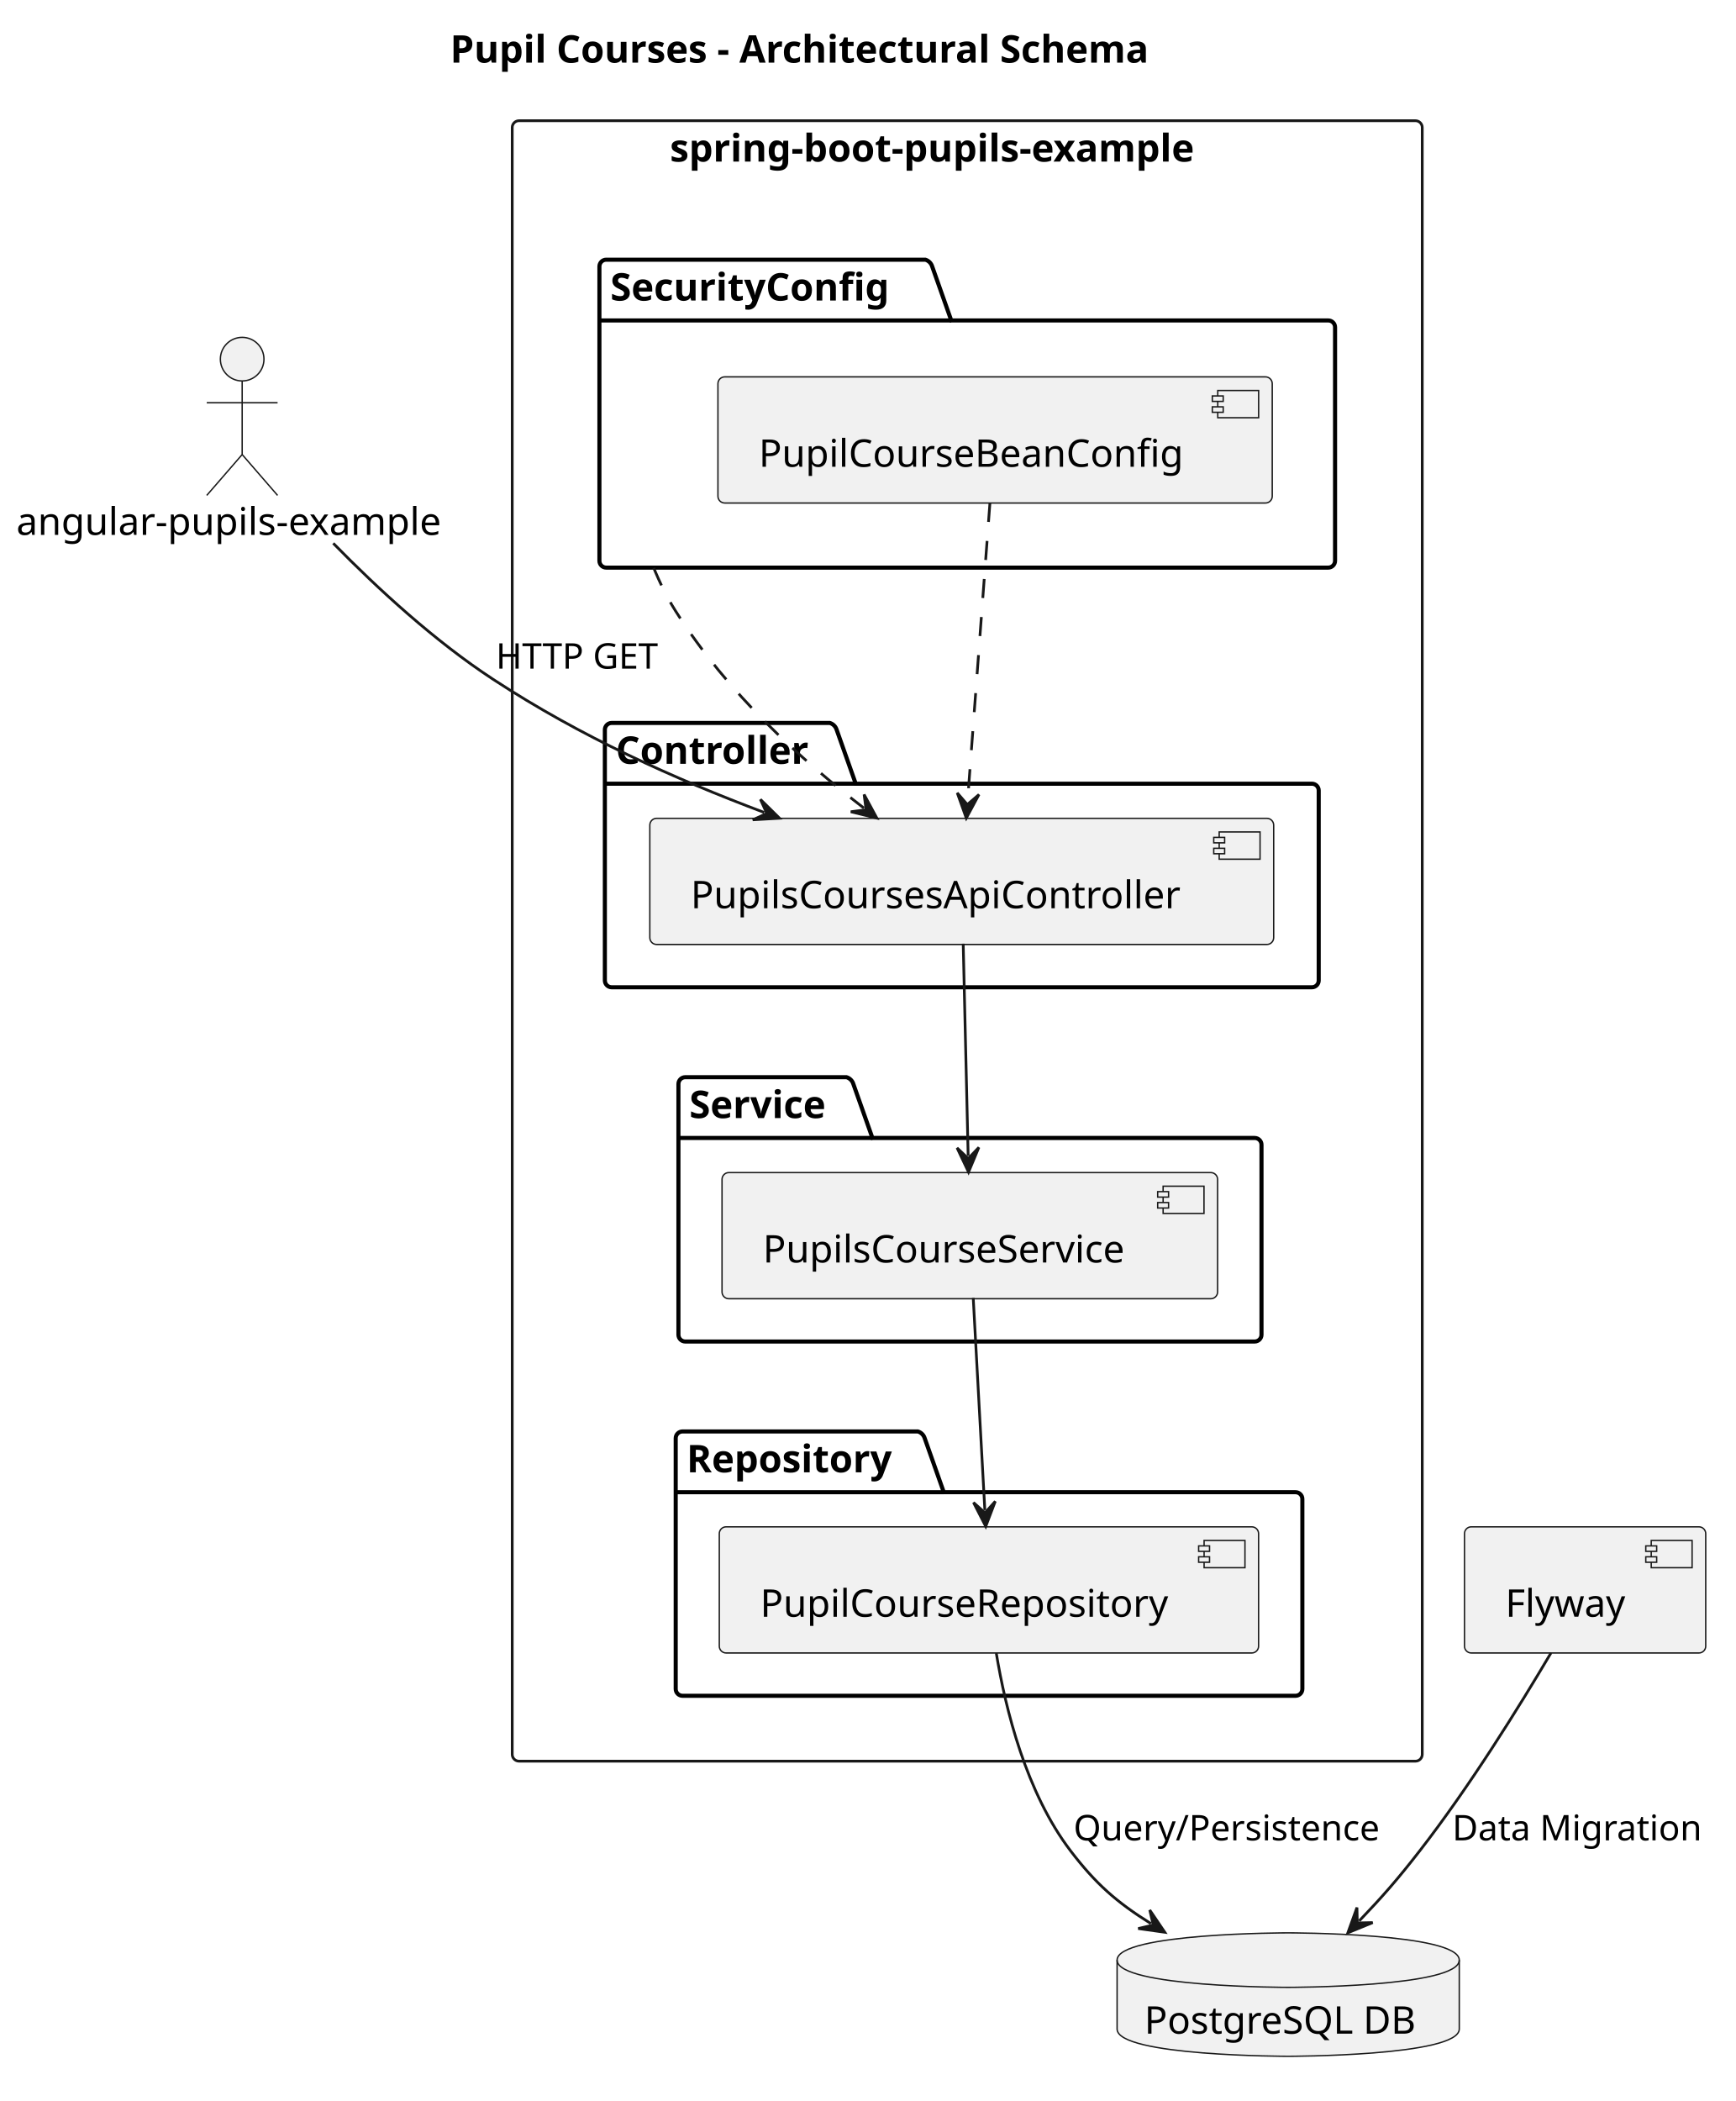
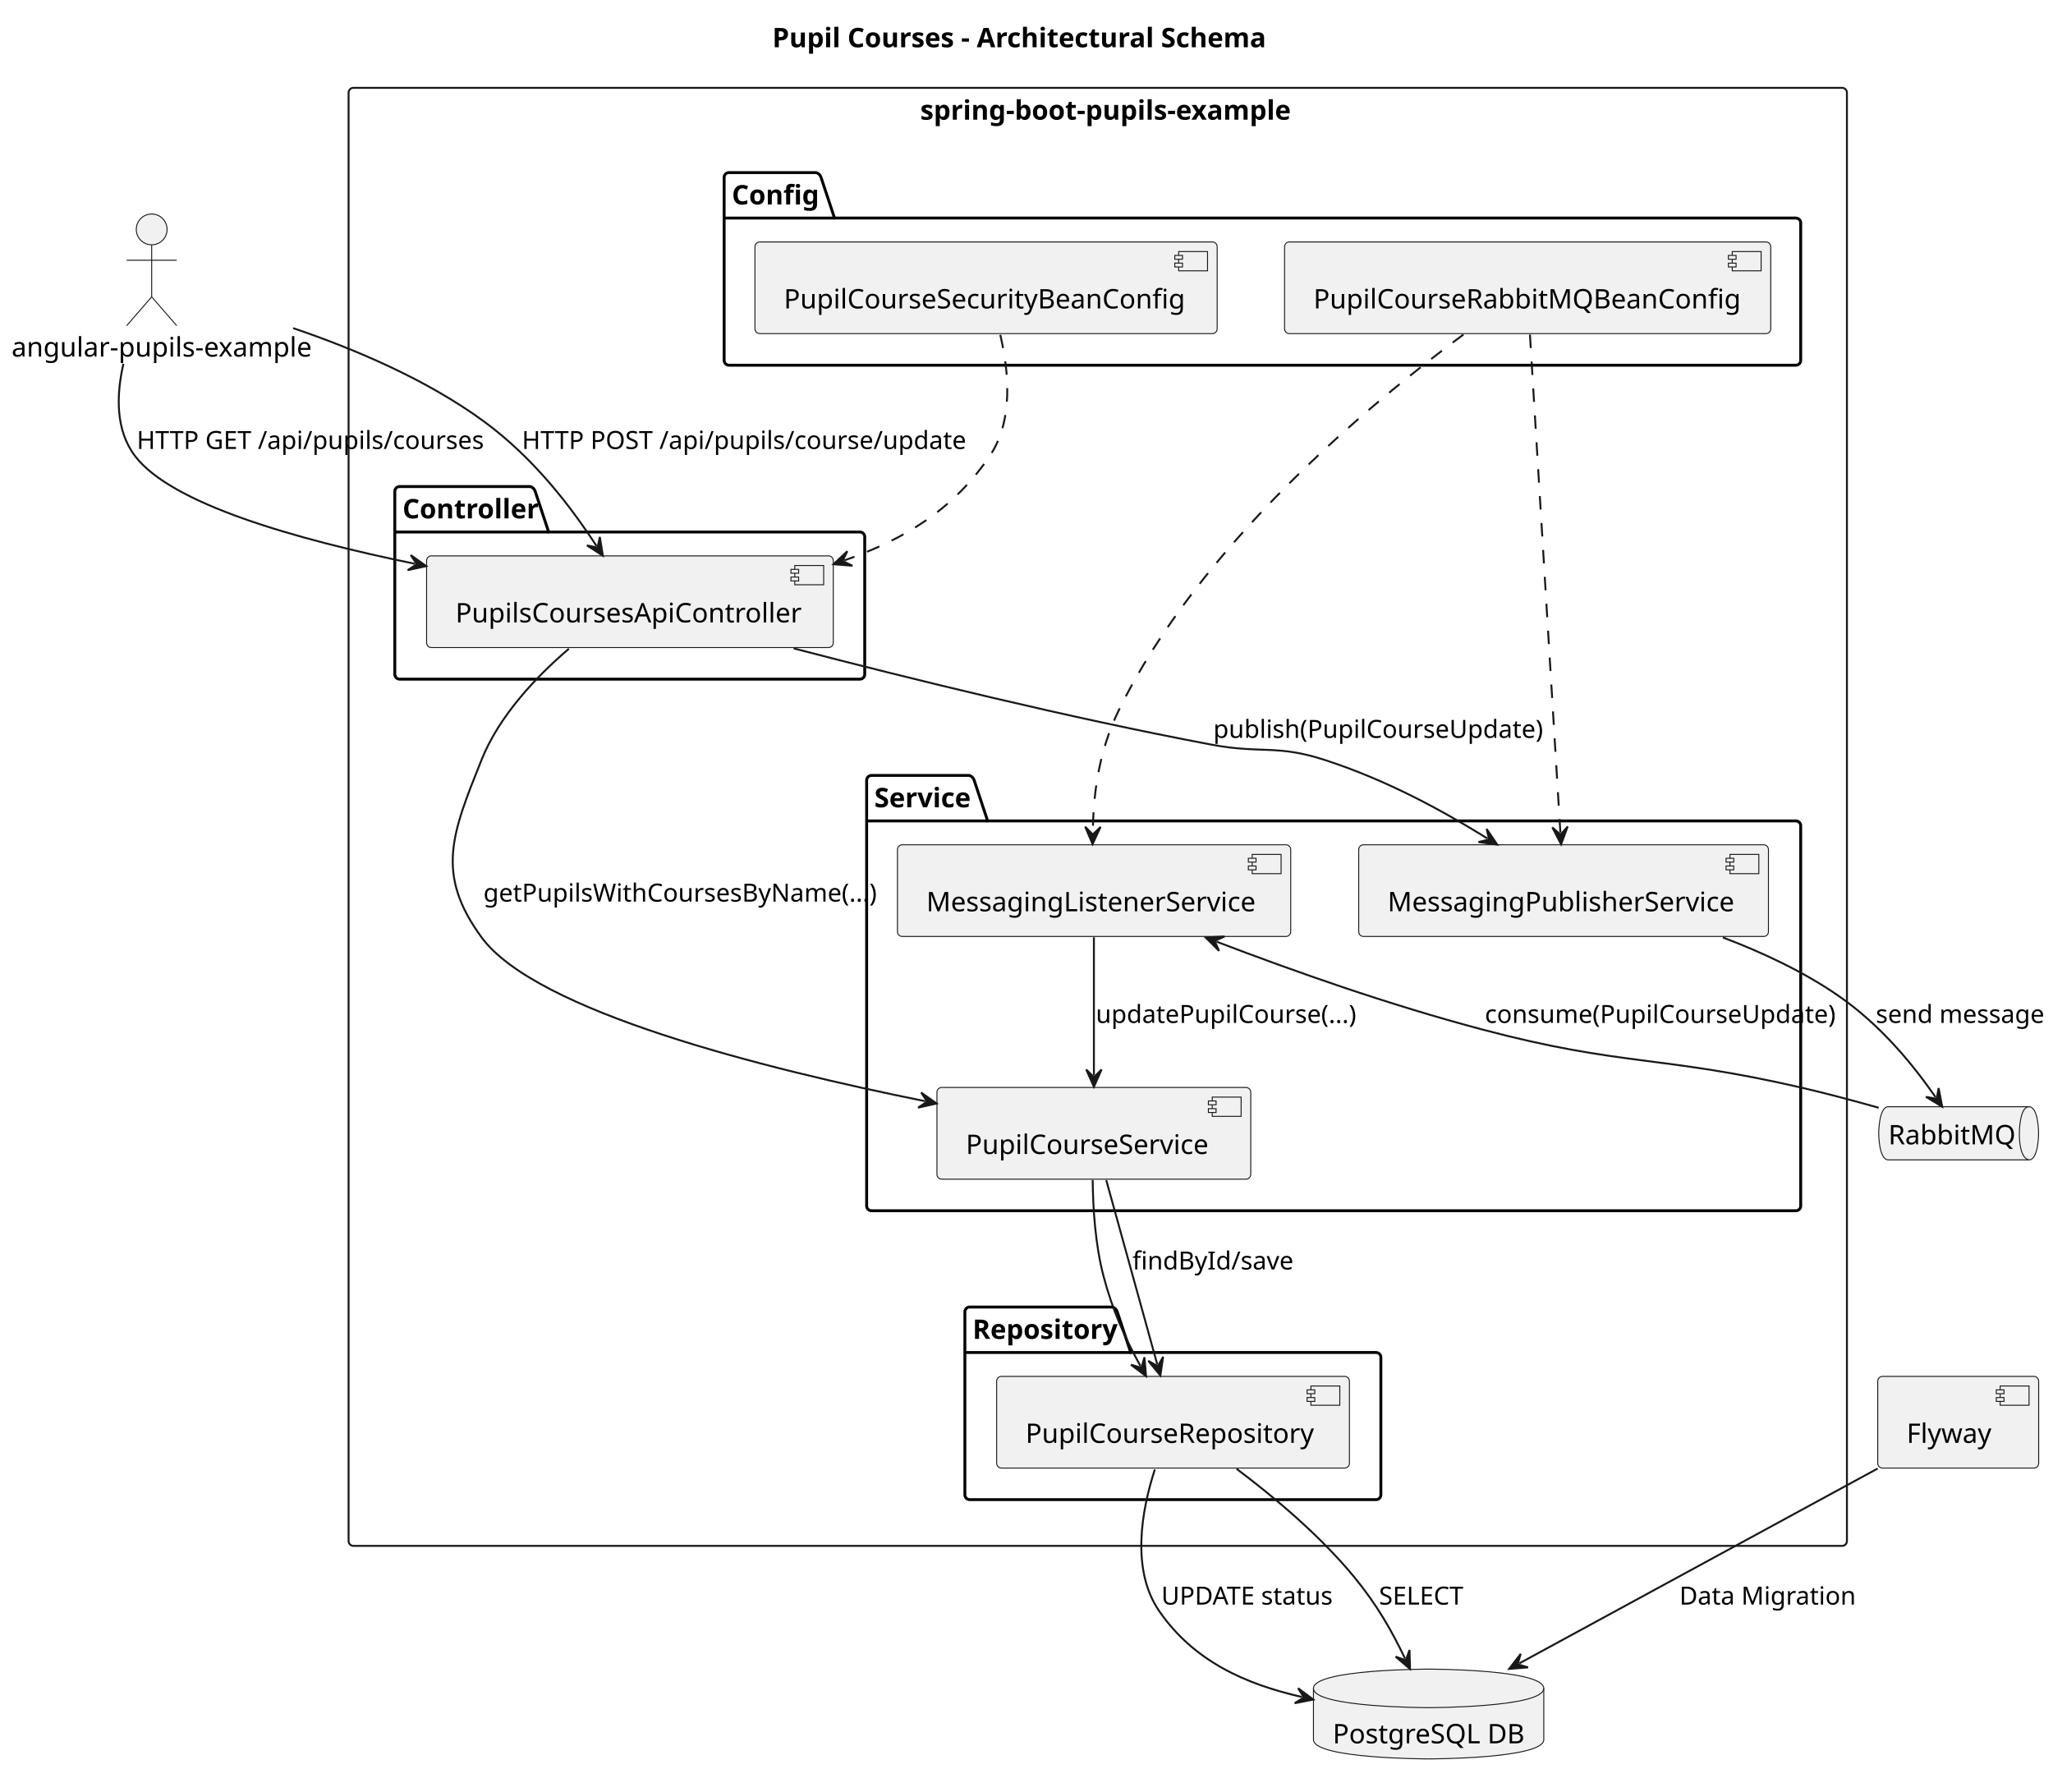
- <svg xmlns="http://www.w3.org/2000/svg" contentStyleType="text/css" data-diagram-type="DESCRIPTION" height="771px" preserveAspectRatio="none" style="width:637px;height:771px;background:#FFFFFF;" version="1.1" viewBox="0 0 637 771" width="637px" zoomAndPan="magnify">
+ <svg xmlns="http://www.w3.org/2000/svg" contentStyleType="text/css" data-diagram-type="DESCRIPTION" height="930px" preserveAspectRatio="none" style="width:1066px;height:930px;background:#FFFFFF;" version="1.1" viewBox="0 0 1066 930" width="1066px" zoomAndPan="magnify">
  <defs />
  <g>
    <g class="title" data-source-line="1">
-       <text fill="#000000" font-family="sans-serif" font-size="14" font-weight="bold" lengthAdjust="spacing" textLength="293.057" x="165.204" y="22.995">Pupil Courses - Architectural Schema</text>
+       <text fill="#000000" font-family="sans-serif" font-size="14" font-weight="bold" lengthAdjust="spacing" textLength="250.517" x="401.017" y="24.533">Pupil Courses - Architectural Schema</text>
    </g>
-     <g class="cluster" data-entity="spring-boot-pupils-example" data-source-line="5" data-uid="ent0003" id="cluster_spring-boot-pupils-example">
-       <rect fill="none" height="602" rx="2.5" ry="2.5" style="stroke:#181818;stroke-width:1;" width="334" x="188" y="44.297" />
-       <text fill="#000000" font-family="sans-serif" font-size="14" font-weight="bold" lengthAdjust="spacing" textLength="218.244" x="245.878" y="59.292">spring-boot-pupils-example</text>
+     <g class="cluster" data-qualified-name="spring-boot-pupils-example" data-source-line="5" id="ent0003">
+       <rect fill="none" height="757" rx="2.5" ry="2.5" style="stroke:#181818;stroke-width:1;" width="778" x="181" y="45.609" />
+       <text fill="#000000" font-family="sans-serif" font-size="14" font-weight="bold" lengthAdjust="spacing" textLength="184.338" x="477.831" y="62.143">spring-boot-pupils-example</text>
    </g>
-     <g class="cluster" data-entity="Controller" data-source-line="7" data-uid="ent0004" id="cluster_Controller">
-       <path d="M224.5,265.297 L304.571,265.297 A3.75,3.75 0 0 1 307.071,267.797 L314.071,287.594 L481.5,287.594 A2.5,2.5 0 0 1 484,290.094 L484,359.797 A2.5,2.5 0 0 1 481.5,362.297 L224.5,362.297 A2.5,2.5 0 0 1 222,359.797 L222,267.797 A2.5,2.5 0 0 1 224.5,265.297" fill="none" style="stroke:#000000;stroke-width:1.5;" />
-       <line style="stroke:#000000;stroke-width:1.5;" x1="222" x2="314.071" y1="287.594" y2="287.594" />
-       <text fill="#000000" font-family="sans-serif" font-size="14" font-weight="bold" lengthAdjust="spacing" textLength="79.071" x="226" y="280.292">Controller</text>
+     <g class="cluster" data-qualified-name="spring-boot-pupils-example.Controller" data-source-line="7" id="ent0004">
+       <path d="M207.5,252.609 L275.39,252.609 A3.75,3.75 0 0 1 277.89,255.109 L284.89,276.219 L446.5,276.219 A2.5,2.5 0 0 1 449,278.719 L449,350.109 A2.5,2.5 0 0 1 446.5,352.609 L207.5,352.609 A2.5,2.5 0 0 1 205,350.109 L205,255.109 A2.5,2.5 0 0 1 207.5,252.609" fill="none" style="stroke:#000000;stroke-width:1.5;" />
+       <line style="stroke:#000000;stroke-width:1.5;" x1="205" x2="284.89" y1="276.219" y2="276.219" />
+       <text fill="#000000" font-family="sans-serif" font-size="14" font-weight="bold" lengthAdjust="spacing" textLength="66.89" x="209" y="269.143">Controller</text>
    </g>
-     <g class="cluster" data-entity="Service" data-source-line="11" data-uid="ent0006" id="cluster_Service">
-       <path d="M251.5,395.297 L310.701,395.297 A3.75,3.75 0 0 1 313.201,397.797 L320.201,417.594 L460.5,417.594 A2.5,2.5 0 0 1 463,420.094 L463,489.797 A2.5,2.5 0 0 1 460.5,492.297 L251.5,492.297 A2.5,2.5 0 0 1 249,489.797 L249,397.797 A2.5,2.5 0 0 1 251.5,395.297" fill="none" style="stroke:#000000;stroke-width:1.5;" />
-       <line style="stroke:#000000;stroke-width:1.5;" x1="249" x2="320.201" y1="417.594" y2="417.594" />
-       <text fill="#000000" font-family="sans-serif" font-size="14" font-weight="bold" lengthAdjust="spacing" textLength="58.201" x="253" y="410.292">Service</text>
+     <g class="cluster" data-qualified-name="spring-boot-pupils-example.Service" data-source-line="11" id="ent0006">
+       <path d="M452.5,402.609 L503.32,402.609 A3.75,3.75 0 0 1 505.82,405.109 L512.82,426.219 L932.5,426.219 A2.5,2.5 0 0 1 935,428.719 L935,626.109 A2.5,2.5 0 0 1 932.5,628.609 L452.5,628.609 A2.5,2.5 0 0 1 450,626.109 L450,405.109 A2.5,2.5 0 0 1 452.5,402.609" fill="none" style="stroke:#000000;stroke-width:1.5;" />
+       <line style="stroke:#000000;stroke-width:1.5;" x1="450" x2="512.82" y1="426.219" y2="426.219" />
+       <text fill="#000000" font-family="sans-serif" font-size="14" font-weight="bold" lengthAdjust="spacing" textLength="49.82" x="454" y="419.143">Service</text>
    </g>
-     <g class="cluster" data-entity="Repository" data-source-line="15" data-uid="ent0008" id="cluster_Repository">
-       <path d="M250.5,525.297 L336.888,525.297 A3.75,3.75 0 0 1 339.388,527.797 L346.388,547.594 L475.5,547.594 A2.5,2.5 0 0 1 478,550.094 L478,619.797 A2.5,2.5 0 0 1 475.5,622.297 L250.5,622.297 A2.5,2.5 0 0 1 248,619.797 L248,527.797 A2.5,2.5 0 0 1 250.5,525.297" fill="none" style="stroke:#000000;stroke-width:1.5;" />
-       <line style="stroke:#000000;stroke-width:1.5;" x1="248" x2="346.388" y1="547.594" y2="547.594" />
-       <text fill="#000000" font-family="sans-serif" font-size="14" font-weight="bold" lengthAdjust="spacing" textLength="85.388" x="252" y="540.292">Repository</text>
+     <g class="cluster" data-qualified-name="spring-boot-pupils-example.Repository" data-source-line="17" id="ent0010">
+       <path d="M503.5,678.609 L577.624,678.609 A3.75,3.75 0 0 1 580.124,681.109 L587.124,702.219 L714.5,702.219 A2.5,2.5 0 0 1 717,704.719 L717,776.109 A2.5,2.5 0 0 1 714.5,778.609 L503.5,778.609 A2.5,2.5 0 0 1 501,776.109 L501,681.109 A2.5,2.5 0 0 1 503.5,678.609" fill="none" style="stroke:#000000;stroke-width:1.5;" />
+       <line style="stroke:#000000;stroke-width:1.5;" x1="501" x2="587.124" y1="702.219" y2="702.219" />
+       <text fill="#000000" font-family="sans-serif" font-size="14" font-weight="bold" lengthAdjust="spacing" textLength="73.124" x="505" y="695.143">Repository</text>
    </g>
-     <g class="cluster" data-entity="SecurityConfig" data-source-line="19" data-uid="ent0010" id="cluster_SecurityConfig">
-       <path d="M222.5,95.297 L339.636,95.297 A3.75,3.75 0 0 1 342.136,97.797 L349.136,117.594 L487.5,117.594 A2.5,2.5 0 0 1 490,120.094 L490,205.797 A2.5,2.5 0 0 1 487.5,208.297 L222.5,208.297 A2.5,2.5 0 0 1 220,205.797 L220,97.797 A2.5,2.5 0 0 1 222.5,95.297" fill="none" style="stroke:#000000;stroke-width:1.5;" />
-       <line style="stroke:#000000;stroke-width:1.5;" x1="220" x2="349.136" y1="117.594" y2="117.594" />
-       <text fill="#000000" font-family="sans-serif" font-size="14" font-weight="bold" lengthAdjust="spacing" textLength="116.136" x="224" y="110.292">SecurityConfig</text>
+     <g class="cluster" data-qualified-name="spring-boot-pupils-example.Config" data-source-line="21" id="ent0012">
+       <path d="M378.5,89.609 L423.817,89.609 A3.75,3.75 0 0 1 426.317,92.109 L433.317,113.219 L932.5,113.219 A2.5,2.5 0 0 1 935,115.719 L935,187.109 A2.5,2.5 0 0 1 932.5,189.609 L378.5,189.609 A2.5,2.5 0 0 1 376,187.109 L376,92.109 A2.5,2.5 0 0 1 378.5,89.609" fill="none" style="stroke:#000000;stroke-width:1.5;" />
+       <line style="stroke:#000000;stroke-width:1.5;" x1="376" x2="433.317" y1="113.219" y2="113.219" />
+       <text fill="#000000" font-family="sans-serif" font-size="14" font-weight="bold" lengthAdjust="spacing" textLength="44.317" x="380" y="106.143">Config</text>
    </g>
-     <g class="entity" data-entity="PupilsCoursesApiController" data-source-line="8" data-uid="ent0005" id="entity_PupilsCoursesApiController">
-       <rect fill="#F1F1F1" height="46.297" rx="2.5" ry="2.5" style="stroke:#181818;stroke-width:0.5;" width="228.973" x="238.5" y="300.297" />
-       <rect fill="#F1F1F1" height="10" style="stroke:#181818;stroke-width:0.5;" width="15" x="447.473" y="305.297" />
-       <rect fill="#F1F1F1" height="2" style="stroke:#181818;stroke-width:0.5;" width="4" x="445.473" y="307.297" />
-       <rect fill="#F1F1F1" height="2" style="stroke:#181818;stroke-width:0.5;" width="4" x="445.473" y="311.297" />
-       <text fill="#000000" font-family="sans-serif" font-size="14" lengthAdjust="spacing" textLength="188.973" x="253.5" y="333.292">PupilsCoursesApiController</text>
+     <g class="entity" data-qualified-name="spring-boot-pupils-example.Controller.PupilsCoursesApiController" data-source-line="8" id="ent0005">
+       <rect fill="#F1F1F1" height="47.609" rx="2.5" ry="2.5" style="stroke:#181818;stroke-width:0.5;" width="211.185" x="221.5" y="288.609" />
+       <rect fill="#F1F1F1" height="10" style="stroke:#181818;stroke-width:0.5;" width="15" x="412.685" y="293.609" />
+       <rect fill="#F1F1F1" height="2" style="stroke:#181818;stroke-width:0.5;" width="4" x="410.685" y="295.609" />
+       <rect fill="#F1F1F1" height="2" style="stroke:#181818;stroke-width:0.5;" width="4" x="410.685" y="299.609" />
+       <text fill="#000000" font-family="sans-serif" font-size="14" lengthAdjust="spacing" textLength="171.185" x="236.5" y="323.143">PupilsCoursesApiController</text>
    </g>
-     <g class="entity" data-entity="PupilsCourseService" data-source-line="12" data-uid="ent0007" id="entity_PupilsCourseService">
-       <rect fill="#F1F1F1" height="46.297" rx="2.5" ry="2.5" style="stroke:#181818;stroke-width:0.5;" width="181.894" x="265" y="430.297" />
-       <rect fill="#F1F1F1" height="10" style="stroke:#181818;stroke-width:0.5;" width="15" x="426.894" y="435.297" />
-       <rect fill="#F1F1F1" height="2" style="stroke:#181818;stroke-width:0.5;" width="4" x="424.894" y="437.297" />
-       <rect fill="#F1F1F1" height="2" style="stroke:#181818;stroke-width:0.5;" width="4" x="424.894" y="441.297" />
-       <text fill="#000000" font-family="sans-serif" font-size="14" lengthAdjust="spacing" textLength="141.894" x="280" y="463.292">PupilsCourseService</text>
+     <g class="entity" data-qualified-name="spring-boot-pupils-example.Service.PupilCourseService" data-source-line="12" id="ent0007">
+       <rect fill="#F1F1F1" height="47.609" rx="2.5" ry="2.5" style="stroke:#181818;stroke-width:0.5;" width="162.944" x="486.5" y="564.609" />
+       <rect fill="#F1F1F1" height="10" style="stroke:#181818;stroke-width:0.5;" width="15" x="629.444" y="569.609" />
+       <rect fill="#F1F1F1" height="2" style="stroke:#181818;stroke-width:0.5;" width="4" x="627.444" y="571.609" />
+       <rect fill="#F1F1F1" height="2" style="stroke:#181818;stroke-width:0.5;" width="4" x="627.444" y="575.609" />
+       <text fill="#000000" font-family="sans-serif" font-size="14" lengthAdjust="spacing" textLength="122.944" x="501.5" y="599.143">PupilCourseService</text>
    </g>
-     <g class="entity" data-entity="PupilCourseRepository" data-source-line="16" data-uid="ent0009" id="entity_PupilCourseRepository">
-       <rect fill="#F1F1F1" height="46.297" rx="2.5" ry="2.5" style="stroke:#181818;stroke-width:0.5;" width="197.931" x="264" y="560.297" />
-       <rect fill="#F1F1F1" height="10" style="stroke:#181818;stroke-width:0.5;" width="15" x="441.931" y="565.297" />
-       <rect fill="#F1F1F1" height="2" style="stroke:#181818;stroke-width:0.5;" width="4" x="439.931" y="567.297" />
-       <rect fill="#F1F1F1" height="2" style="stroke:#181818;stroke-width:0.5;" width="4" x="439.931" y="571.297" />
-       <text fill="#000000" font-family="sans-serif" font-size="14" lengthAdjust="spacing" textLength="157.931" x="279" y="593.292">PupilCourseRepository</text>
+     <g class="entity" data-qualified-name="spring-boot-pupils-example.Service.MessagingPublisherService" data-source-line="13" id="ent0008">
+       <rect fill="#F1F1F1" height="47.609" rx="2.5" ry="2.5" style="stroke:#181818;stroke-width:0.5;" width="212.751" x="705.5" y="438.609" />
+       <rect fill="#F1F1F1" height="10" style="stroke:#181818;stroke-width:0.5;" width="15" x="898.251" y="443.609" />
+       <rect fill="#F1F1F1" height="2" style="stroke:#181818;stroke-width:0.5;" width="4" x="896.251" y="445.609" />
+       <rect fill="#F1F1F1" height="2" style="stroke:#181818;stroke-width:0.5;" width="4" x="896.251" y="449.609" />
+       <text fill="#000000" font-family="sans-serif" font-size="14" lengthAdjust="spacing" textLength="172.751" x="720.5" y="473.143">MessagingPublisherService</text>
    </g>
-     <g class="entity" data-entity="PupilCourseBeanConfig" data-source-line="20" data-uid="ent0011" id="entity_PupilCourseBeanConfig">
-       <rect fill="#F1F1F1" height="46.297" rx="2.5" ry="2.5" style="stroke:#181818;stroke-width:0.5;" width="203.447" x="263.5" y="138.297" />
-       <rect fill="#F1F1F1" height="10" style="stroke:#181818;stroke-width:0.5;" width="15" x="446.947" y="143.297" />
-       <rect fill="#F1F1F1" height="2" style="stroke:#181818;stroke-width:0.5;" width="4" x="444.947" y="145.297" />
-       <rect fill="#F1F1F1" height="2" style="stroke:#181818;stroke-width:0.5;" width="4" x="444.947" y="149.297" />
-       <text fill="#000000" font-family="sans-serif" font-size="14" lengthAdjust="spacing" textLength="163.447" x="278.5" y="171.292">PupilCourseBeanConfig</text>
+     <g class="entity" data-qualified-name="spring-boot-pupils-example.Service.MessagingListenerService" data-source-line="14" id="ent0009">
+       <rect fill="#F1F1F1" height="47.609" rx="2.5" ry="2.5" style="stroke:#181818;stroke-width:0.5;" width="204.192" x="466" y="438.609" />
+       <rect fill="#F1F1F1" height="10" style="stroke:#181818;stroke-width:0.5;" width="15" x="650.192" y="443.609" />
+       <rect fill="#F1F1F1" height="2" style="stroke:#181818;stroke-width:0.5;" width="4" x="648.192" y="445.609" />
+       <rect fill="#F1F1F1" height="2" style="stroke:#181818;stroke-width:0.5;" width="4" x="648.192" y="449.609" />
+       <text fill="#000000" font-family="sans-serif" font-size="14" lengthAdjust="spacing" textLength="164.192" x="481" y="473.143">MessagingListenerService</text>
    </g>
-     <g class="entity" data-entity="Angular" data-source-line="3" data-uid="ent0002" id="entity_Angular">
-       <ellipse cx="88.882" cy="131.797" fill="#F1F1F1" rx="8" ry="8" style="stroke:#181818;stroke-width:0.5;" />
-       <path d="M88.882,139.797 L88.882,166.797 M75.882,147.797 L101.882,147.797 M88.882,166.797 L75.882,181.797 M88.882,166.797 L101.882,181.797" fill="none" style="stroke:#181818;stroke-width:0.5;" />
-       <text fill="#000000" font-family="sans-serif" font-size="14" lengthAdjust="spacing" textLength="165.765" x="6" y="196.292">angular-pupils-example</text>
+     <g class="entity" data-qualified-name="spring-boot-pupils-example.Repository.PupilCourseRepository" data-source-line="18" id="ent0011">
+       <rect fill="#F1F1F1" height="47.609" rx="2.5" ry="2.5" style="stroke:#181818;stroke-width:0.5;" width="183.179" x="517.5" y="714.609" />
+       <rect fill="#F1F1F1" height="10" style="stroke:#181818;stroke-width:0.5;" width="15" x="680.679" y="719.609" />
+       <rect fill="#F1F1F1" height="2" style="stroke:#181818;stroke-width:0.5;" width="4" x="678.679" y="721.609" />
+       <rect fill="#F1F1F1" height="2" style="stroke:#181818;stroke-width:0.5;" width="4" x="678.679" y="725.609" />
+       <text fill="#000000" font-family="sans-serif" font-size="14" lengthAdjust="spacing" textLength="143.179" x="532.5" y="749.143">PupilCourseRepository</text>
    </g>
-     <g class="entity" data-entity="db" data-source-line="25" data-uid="ent0012" id="entity_db">
-       <path d="M410,719.297 C410,709.297 472.794,709.297 472.794,709.297 C472.794,709.297 535.588,709.297 535.588,719.297 L535.588,744.594 C535.588,754.594 472.794,754.594 472.794,754.594 C472.794,754.594 410,754.594 410,744.594 L410,719.297" fill="#F1F1F1" style="stroke:#181818;stroke-width:0.5;" />
-       <path d="M410,719.297 C410,729.297 472.794,729.297 472.794,729.297 C472.794,729.297 535.588,729.297 535.588,719.297" fill="none" style="stroke:#181818;stroke-width:0.5;" />
-       <text fill="#000000" font-family="sans-serif" font-size="14" lengthAdjust="spacing" textLength="105.588" x="420" y="746.292">PostgreSQL DB</text>
+     <g class="entity" data-qualified-name="spring-boot-pupils-example.Config.PupilCourseSecurityBeanConfig" data-source-line="22" id="ent0013">
+       <rect fill="#F1F1F1" height="47.609" rx="2.5" ry="2.5" style="stroke:#181818;stroke-width:0.5;" width="239.999" x="392" y="125.609" />
+       <rect fill="#F1F1F1" height="10" style="stroke:#181818;stroke-width:0.5;" width="15" x="611.999" y="130.609" />
+       <rect fill="#F1F1F1" height="2" style="stroke:#181818;stroke-width:0.5;" width="4" x="609.999" y="132.609" />
+       <rect fill="#F1F1F1" height="2" style="stroke:#181818;stroke-width:0.5;" width="4" x="609.999" y="136.609" />
+       <text fill="#000000" font-family="sans-serif" font-size="14" lengthAdjust="spacing" textLength="199.999" x="407" y="160.143">PupilCourseSecurityBeanConfig</text>
    </g>
-     <g class="entity" data-entity="Flyway" data-source-line="26" data-uid="ent0013" id="entity_Flyway">
-       <rect fill="#F1F1F1" height="46.297" rx="2.5" ry="2.5" style="stroke:#181818;stroke-width:0.5;" width="88.542" x="537.5" y="560.297" />
-       <rect fill="#F1F1F1" height="10" style="stroke:#181818;stroke-width:0.5;" width="15" x="606.042" y="565.297" />
-       <rect fill="#F1F1F1" height="2" style="stroke:#181818;stroke-width:0.5;" width="4" x="604.042" y="567.297" />
-       <rect fill="#F1F1F1" height="2" style="stroke:#181818;stroke-width:0.5;" width="4" x="604.042" y="571.297" />
-       <text fill="#000000" font-family="sans-serif" font-size="14" lengthAdjust="spacing" textLength="48.542" x="552.5" y="593.292">Flyway</text>
+     <g class="entity" data-qualified-name="spring-boot-pupils-example.Config.PupilCourseRabbitMQBeanConfig" data-source-line="23" id="ent0014">
+       <rect fill="#F1F1F1" height="47.609" rx="2.5" ry="2.5" style="stroke:#181818;stroke-width:0.5;" width="252.447" x="667" y="125.609" />
+       <rect fill="#F1F1F1" height="10" style="stroke:#181818;stroke-width:0.5;" width="15" x="899.447" y="130.609" />
+       <rect fill="#F1F1F1" height="2" style="stroke:#181818;stroke-width:0.5;" width="4" x="897.447" y="132.609" />
+       <rect fill="#F1F1F1" height="2" style="stroke:#181818;stroke-width:0.5;" width="4" x="897.447" y="136.609" />
+       <text fill="#000000" font-family="sans-serif" font-size="14" lengthAdjust="spacing" textLength="212.447" x="682" y="160.143">PupilCourseRabbitMQBeanConfig</text>
    </g>
-     <g class="link" data-entity-1="Angular" data-entity-2="PupilsCoursesApiController" data-source-line="28" data-uid="lnk14" id="link_Angular_PupilsCoursesApiController">
-       <path d="M122.31,199.367 C138.77,216.167 159.66,235.337 181,249.297 C213.44,270.527 247.454,285.724 280.494,298.154" fill="none" id="Angular-to-PupilsCoursesApiController" style="stroke:#181818;stroke-width:1;" />
-       <polygon fill="#181818" points="286.11,300.267,279.095,293.354,281.43,298.506,276.278,300.842,286.11,300.267" style="stroke:#181818;stroke-width:1;" />
-       <text fill="#000000" font-family="sans-serif" font-size="13" lengthAdjust="spacing" textLength="63.857" x="182" y="245.364">HTTP GET</text>
+     <g class="entity" data-qualified-name="Angular" data-source-line="3" id="ent0002">
+       <ellipse cx="78.762" cy="119.109" fill="#F1F1F1" rx="8" ry="8" style="stroke:#181818;stroke-width:0.5;" />
+       <path d="M78.762,127.109 L78.762,154.109 M65.762,135.109 L91.762,135.109 M78.762,154.109 L65.762,169.109 M78.762,154.109 L91.762,169.109" fill="none" style="stroke:#181818;stroke-width:0.5;" />
+       <text fill="#000000" font-family="sans-serif" font-size="14" lengthAdjust="spacing" textLength="145.523" x="6" y="185.143">angular-pupils-example</text>
    </g>
-     <g class="link" data-entity-1="PupilsCoursesApiController" data-entity-2="PupilsCourseService" data-source-line="29" data-uid="lnk15" id="link_PupilsCoursesApiController_PupilsCourseService">
-       <path d="M353.52,346.297 C354.07,369.747 354.79,400.659 355.34,424.149" fill="none" id="PupilsCoursesApiController-to-PupilsCourseService" style="stroke:#181818;stroke-width:1;" />
-       <polygon fill="#181818" points="355.48,430.147,359.268,421.056,355.363,425.148,351.27,421.243,355.48,430.147" style="stroke:#181818;stroke-width:1;" />
+     <g class="entity" data-qualified-name="mq" data-source-line="27" id="ent0015">
+       <path d="M980.5,574.609 L1053.521,574.609 C1058.521,574.609 1058.521,588.414 1058.521,588.414 C1058.521,588.414 1058.521,602.219 1053.521,602.219 L980.5,602.219 C975.5,602.219 975.5,588.414 975.5,588.414 C975.5,588.414 975.5,574.609 980.5,574.609" fill="#F1F1F1" style="stroke:#181818;stroke-width:0.5;" />
+       <path d="M1053.521,574.609 C1048.521,574.609 1048.521,588.414 1048.521,588.414 C1048.521,602.219 1053.521,602.219 1053.521,602.219" fill="none" style="stroke:#181818;stroke-width:0.5;" />
+       <text fill="#000000" font-family="sans-serif" font-size="14" lengthAdjust="spacing" textLength="63.02" x="980.5" y="594.143">RabbitMQ</text>
    </g>
-     <g class="link" data-entity-1="PupilsCourseService" data-entity-2="PupilCourseRepository" data-source-line="30" data-uid="lnk16" id="link_PupilsCourseService_PupilCourseRepository">
-       <path d="M357.2,476.297 C358.49,499.747 360.171,530.666 361.461,554.156" fill="none" id="PupilsCourseService-to-PupilCourseRepository" style="stroke:#181818;stroke-width:1;" />
-       <polygon fill="#181818" points="361.79,560.147,365.291,550.941,361.516,555.154,357.303,551.38,361.79,560.147" style="stroke:#181818;stroke-width:1;" />
+     <g class="entity" data-qualified-name="db" data-source-line="28" id="ent0016">
+       <path d="M682,876.609 C682,866.609 741.8,866.609 741.8,866.609 C741.8,866.609 801.6,866.609 801.6,876.609 L801.6,903.219 C801.6,913.219 741.8,913.219 741.8,913.219 C741.8,913.219 682,913.219 682,903.219 L682,876.609" fill="#F1F1F1" style="stroke:#181818;stroke-width:0.5;" />
+       <path d="M682,876.609 C682,886.609 741.8,886.609 741.8,886.609 C741.8,886.609 801.6,886.609 801.6,876.609" fill="none" style="stroke:#181818;stroke-width:0.5;" />
+       <text fill="#000000" font-family="sans-serif" font-size="14" lengthAdjust="spacing" textLength="99.6" x="692" y="905.143">PostgreSQL DB</text>
    </g>
-     <g class="link" data-entity-1="PupilCourseRepository" data-entity-2="db" data-source-line="31" data-uid="lnk17" id="link_PupilCourseRepository_db">
-       <path d="M365.66,606.647 C369.06,627.267 376.62,657.857 393,679.297 C402.12,691.237 409.778,698.023 422.418,705.903" fill="none" id="PupilCourseRepository-to-db" style="stroke:#181818;stroke-width:1;" />
-       <polygon fill="#181818" points="427.51,709.077,421.989,700.921,423.267,706.432,417.757,707.71,427.51,709.077" style="stroke:#181818;stroke-width:1;" />
-       <text fill="#000000" font-family="sans-serif" font-size="13" lengthAdjust="spacing" textLength="118.707" x="394" y="675.364">Query/Persistence</text>
+     <g class="entity" data-qualified-name="Flyway" data-source-line="29" id="ent0017">
+       <rect fill="#F1F1F1" height="47.609" rx="2.5" ry="2.5" style="stroke:#181818;stroke-width:0.5;" width="83.559" x="975" y="714.609" />
+       <rect fill="#F1F1F1" height="10" style="stroke:#181818;stroke-width:0.5;" width="15" x="1038.559" y="719.609" />
+       <rect fill="#F1F1F1" height="2" style="stroke:#181818;stroke-width:0.5;" width="4" x="1036.559" y="721.609" />
+       <rect fill="#F1F1F1" height="2" style="stroke:#181818;stroke-width:0.5;" width="4" x="1036.559" y="725.609" />
+       <text fill="#000000" font-family="sans-serif" font-size="14" lengthAdjust="spacing" textLength="43.559" x="990" y="749.143">Flyway</text>
    </g>
-     <g class="link" data-entity-1="Flyway" data-entity-2="db" data-source-line="32" data-uid="lnk18" id="link_Flyway_db">
-       <path d="M569.26,606.557 C557.59,626.307 539.4,655.617 521,679.297 C512.98,689.627 507.42,695.983 498.85,704.933" fill="none" id="Flyway-to-db" style="stroke:#181818;stroke-width:1;" />
-       <polygon fill="#181818" points="494.7,709.267,503.814,705.533,498.158,705.655,498.035,700,494.7,709.267" style="stroke:#181818;stroke-width:1;" />
-       <text fill="#000000" font-family="sans-serif" font-size="13" lengthAdjust="spacing" textLength="96.465" x="533" y="675.364">Data Migration</text>
+     <g class="link" data-entity-1="ent0002" data-entity-2="ent0005" data-link-type="dependency" data-source-line="31" id="lnk18">
+       <path d="M64.09,188.859 C60.37,205.019 59.91,223.159 70,236.609 C88.79,261.659 153.123,279.911 215.423,292.721" fill="none" id="Angular-to-PupilsCoursesApiController" style="stroke:#181818;stroke-width:1;" />
+       <polygon fill="#181818" points="221.3,293.929,213.29,288.199,216.403,292.922,211.679,296.035,221.3,293.929" style="stroke:#181818;stroke-width:1;" />
+       <text fill="#000000" font-family="sans-serif" font-size="13" lengthAdjust="spacing" textLength="175.557" x="71" y="233.105">HTTP GET /api/pupils/courses</text>
    </g>
-     <g class="link" data-entity-1="SecurityConfig" data-entity-2="PupilsCoursesApiController" data-source-line="33" data-uid="lnk19" id="link_SecurityConfig_PupilsCoursesApiController">
-       <path d="M239.939,208.415 C239.982,208.52 240.025,208.625 240.069,208.729 C240.242,209.148 240.417,209.565 240.594,209.982 C241.304,211.65 242.051,213.303 242.834,214.93 C244.402,218.185 246.12,221.337 248,224.297 C267.39,254.817 293.75,278.541 317.08,296.55" fill="none" id="SecurityConfig-to-PupilsCoursesApiController" style="stroke:#181818;stroke-width:1;stroke-dasharray:7,7;" />
-       <polygon fill="#181818" points="321.83,300.217,317.15,291.551,317.872,297.161,312.262,297.884,321.83,300.217" style="stroke:#181818;stroke-width:1;" />
+     <g class="link" data-entity-1="ent0002" data-entity-2="ent0005" data-link-type="dependency" data-source-line="36" id="lnk22">
+       <path d="M152.2,170.369 C184.43,181.299 221.57,197.109 251,218.609 C277.09,237.679 296.166,262.728 309.745,283.488" fill="none" id="Angular-to-PupilsCoursesApiController-1" style="stroke:#181818;stroke-width:1;" />
+       <polygon fill="#181818" points="313.03,288.509,311.451,278.788,310.293,284.325,304.756,283.167,313.03,288.509" style="stroke:#181818;stroke-width:1;" />
+       <text fill="#000000" font-family="sans-serif" font-size="13" lengthAdjust="spacing" textLength="221.102" x="271" y="233.105">HTTP POST /api/pupils/course/update</text>
    </g>
-     <g class="link" data-entity-1="PupilCourseBeanConfig" data-entity-2="PupilsCoursesApiController" data-source-line="34" data-uid="lnk20" id="link_PupilCourseBeanConfig_PupilsCoursesApiController">
-       <path d="M363.33,184.547 C361.04,215.117 357.39,263.784 355.1,294.254" fill="none" id="PupilCourseBeanConfig-to-PupilsCoursesApiController" style="stroke:#181818;stroke-width:1;stroke-dasharray:7,7;" />
-       <polygon fill="#181818" points="354.65,300.237,359.313,291.562,355.025,295.251,351.336,290.962,354.65,300.237" style="stroke:#181818;stroke-width:1;" />
+     <g class="link" data-entity-1="ent0005" data-entity-2="ent0007" data-link-type="dependency" data-source-line="32" id="lnk19">
+       <path d="M295.41,336.809 C278.46,351.299 259.21,371.549 250,394.609 C234.83,432.579 225.86,453.609 250,486.609 C278.17,525.119 395.908,554.703 480.448,571.753" fill="none" id="PupilsCoursesApiController-to-PupilCourseService" style="stroke:#181818;stroke-width:1;" />
+       <polygon fill="#181818" points="486.33,572.939,478.298,567.239,481.429,571.951,476.717,575.081,486.33,572.939" style="stroke:#181818;stroke-width:1;" />
+       <text fill="#000000" font-family="sans-serif" font-size="13" lengthAdjust="spacing" textLength="197.228" x="251" y="468.104">getPupilsWithCoursesByName(...)</text>
+     </g>
+     <g class="link" data-entity-1="ent0007" data-entity-2="ent0011" data-link-type="dependency" data-source-line="33" id="lnk20">
+       <path d="M567.37,612.659 C567.51,627.209 568.69,646.269 573,662.609 C577.83,680.899 584.243,694.855 592.183,709.255" fill="none" id="PupilCourseService-to-PupilCourseRepository" style="stroke:#181818;stroke-width:1;" />
+       <polygon fill="#181818" points="595.08,714.509,594.237,704.697,592.666,710.131,587.231,708.559,595.08,714.509" style="stroke:#181818;stroke-width:1;" />
+     </g>
+     <g class="link" data-entity-1="ent0007" data-entity-2="ent0011" data-link-type="dependency" data-source-line="41" id="lnk27">
+       <path d="M574.41,612.729 C582.06,640.379 593.21,680.587 600.9,708.377" fill="none" id="PupilCourseService-to-PupilCourseRepository-1" style="stroke:#181818;stroke-width:1;" />
+       <polygon fill="#181818" points="602.5,714.159,603.955,704.419,601.167,709.341,596.245,706.552,602.5,714.159" style="stroke:#181818;stroke-width:1;" />
+       <text fill="#000000" font-family="sans-serif" font-size="13" lengthAdjust="spacing" textLength="78.044" x="588" y="659.105">findById/save</text>
+     </g>
+     <g class="link" data-entity-1="ent0011" data-entity-2="ent0016" data-link-type="dependency" data-source-line="34" id="lnk21">
+       <path d="M642.1,762.629 C661.43,777.169 685.39,797.209 703,818.609 C715,833.189 722.6,846.587 729.55,861.107" fill="none" id="PupilCourseRepository-to-db" style="stroke:#181818;stroke-width:1;" />
+       <polygon fill="#181818" points="732.14,866.519,731.862,856.674,729.981,862.009,724.646,860.128,732.14,866.519" style="stroke:#181818;stroke-width:1;" />
+       <text fill="#000000" font-family="sans-serif" font-size="13" lengthAdjust="spacing" textLength="50.572" x="716" y="833.105">SELECT</text>
+     </g>
+     <g class="link" data-entity-1="ent0011" data-entity-2="ent0016" data-link-type="dependency" data-source-line="42" id="lnk28">
+       <path d="M599.63,762.949 C592.8,784.079 587.09,815.099 602,836.609 C620.04,862.639 646.829,874.452 676.059,881.082" fill="none" id="PupilCourseRepository-to-db-1" style="stroke:#181818;stroke-width:1;" />
+       <polygon fill="#181818" points="681.91,882.409,674.018,876.518,677.034,881.303,672.248,884.319,681.91,882.409" style="stroke:#181818;stroke-width:1;" />
+       <text fill="#000000" font-family="sans-serif" font-size="13" lengthAdjust="spacing" textLength="91.025" x="603" y="833.105">UPDATE status</text>
+     </g>
+     <g class="link" data-entity-1="ent0005" data-entity-2="ent0008" data-link-type="dependency" data-source-line="37" id="lnk23">
+       <path d="M412.09,336.639 C472.32,352.339 555.18,372.719 629,386.609 C655.01,391.499 662.84,386.409 688,394.609 C719.99,405.039 748.293,420.424 772.353,435.364" fill="none" id="PupilsCoursesApiController-to-MessagingPublisherService" style="stroke:#181818;stroke-width:1;" />
+       <polygon fill="#181818" points="777.45,438.529,771.914,430.384,773.202,435.892,767.694,437.18,777.45,438.529" style="stroke:#181818;stroke-width:1;" />
+       <text fill="#000000" font-family="sans-serif" font-size="13" lengthAdjust="spacing" textLength="162.589" x="630" y="383.104">publish(PupilCourseUpdate)</text>
+     </g>
+     <g class="link" data-entity-1="ent0008" data-entity-2="ent0015" data-link-type="dependency" data-source-line="38" id="lnk24">
+       <path d="M894.59,486.729 C914.99,494.459 936.1,504.329 954,516.609 C977.24,532.549 994.118,553.941 1005.038,569.671" fill="none" id="MessagingPublisherService-to-mq" style="stroke:#181818;stroke-width:1;" />
+       <polygon fill="#181818" points="1008.46,574.599,1006.613,564.925,1005.609,570.492,1000.042,569.487,1008.46,574.599" style="stroke:#181818;stroke-width:1;" />
+       <text fill="#000000" font-family="sans-serif" font-size="13" lengthAdjust="spacing" textLength="84.551" x="974" y="531.105">send message</text>
+     </g>
+     <g class="link" data-entity-1="ent0015" data-entity-2="ent0009" data-link-type="dependency" data-source-line="39" id="lnk25">
+       <path d="M975.48,575.149 C962.57,571.499 948.25,567.669 935,564.609 C862.37,547.859 842.05,553.689 770,534.609 C720.59,521.519 671.585,504.15 631.625,488.89" fill="none" id="mq-to-MessagingListenerService" style="stroke:#181818;stroke-width:1;" />
+       <polygon fill="#181818" points="626.02,486.749,633.001,493.697,630.691,488.533,635.855,486.223,626.02,486.749" style="stroke:#181818;stroke-width:1;" />
+       <text fill="#000000" font-family="sans-serif" font-size="13" lengthAdjust="spacing" textLength="174.142" x="771" y="531.105">consume(PupilCourseUpdate)</text>
+     </g>
+     <g class="link" data-entity-1="ent0009" data-entity-2="ent0007" data-link-type="dependency" data-source-line="40" id="lnk26">
+       <path d="M568,486.639 C568,508.779 568,536.049 568,558.279" fill="none" id="MessagingListenerService-to-PupilCourseService" style="stroke:#181818;stroke-width:1;" />
+       <polygon fill="#181818" points="568,564.279,572,555.279,568,559.279,564,555.279,568,564.279" style="stroke:#181818;stroke-width:1;" />
+       <text fill="#000000" font-family="sans-serif" font-size="13" lengthAdjust="spacing" textLength="130.07" x="569" y="531.105">updatePupilCourse(...)</text>
+     </g>
+     <g class="link" data-entity-1="ent0017" data-entity-2="ent0016" data-link-type="dependency" data-source-line="44" id="lnk29">
+       <path d="M974.93,762.479 C923.03,790.699 840.581,835.513 788.881,863.623" fill="none" id="Flyway-to-db" style="stroke:#181818;stroke-width:1;" />
+       <polygon fill="#181818" points="783.61,866.489,793.428,865.705,788.003,864.101,789.606,858.676,783.61,866.489" style="stroke:#181818;stroke-width:1;" />
+       <text fill="#000000" font-family="sans-serif" font-size="13" lengthAdjust="spacing" textLength="84.538" x="872" y="833.105">Data Migration</text>
+     </g>
+     <g class="link" data-entity-1="ent0013" data-entity-2="ent0005" data-link-type="dependency" data-source-line="45" id="lnk30">
+       <path d="M519.38,173.839 C523.78,192.419 526.38,218.299 514,236.609 C495.19,264.429 469.852,279.944 438.452,290.954" fill="none" id="PupilCourseSecurityBeanConfig-to-PupilsCoursesApiController" style="stroke:#181818;stroke-width:1;stroke-dasharray:7,7;" />
+       <polygon fill="#181818" points="432.79,292.939,442.607,293.736,437.508,291.285,439.959,286.187,432.79,292.939" style="stroke:#181818;stroke-width:1;" />
+     </g>
+     <g class="link" data-entity-1="ent0014" data-entity-2="ent0008" data-link-type="dependency" data-source-line="46" id="lnk31">
+       <path d="M794.41,173.729 C797.93,231.309 806.684,374.611 810.214,432.351" fill="none" id="PupilCourseRabbitMQBeanConfig-to-MessagingPublisherService" style="stroke:#181818;stroke-width:1;stroke-dasharray:7,7;" />
+       <polygon fill="#181818" points="810.58,438.339,814.023,429.112,810.275,433.349,806.038,429.6,810.58,438.339" style="stroke:#181818;stroke-width:1;" />
+     </g>
+     <g class="link" data-entity-1="ent0014" data-entity-2="ent0009" data-link-type="dependency" data-source-line="47" id="lnk32">
+       <path d="M759.89,173.679 C711.59,209.339 623.01,282.779 581,368.609 C570.25,390.569 567.728,412.73 567.408,432.28" fill="none" id="PupilCourseRabbitMQBeanConfig-to-MessagingListenerService" style="stroke:#181818;stroke-width:1;stroke-dasharray:7,7;" />
+       <polygon fill="#181818" points="567.31,438.279,571.457,429.346,567.392,433.28,563.458,429.215,567.31,438.279" style="stroke:#181818;stroke-width:1;" />
    </g>
  </g>
</svg>
